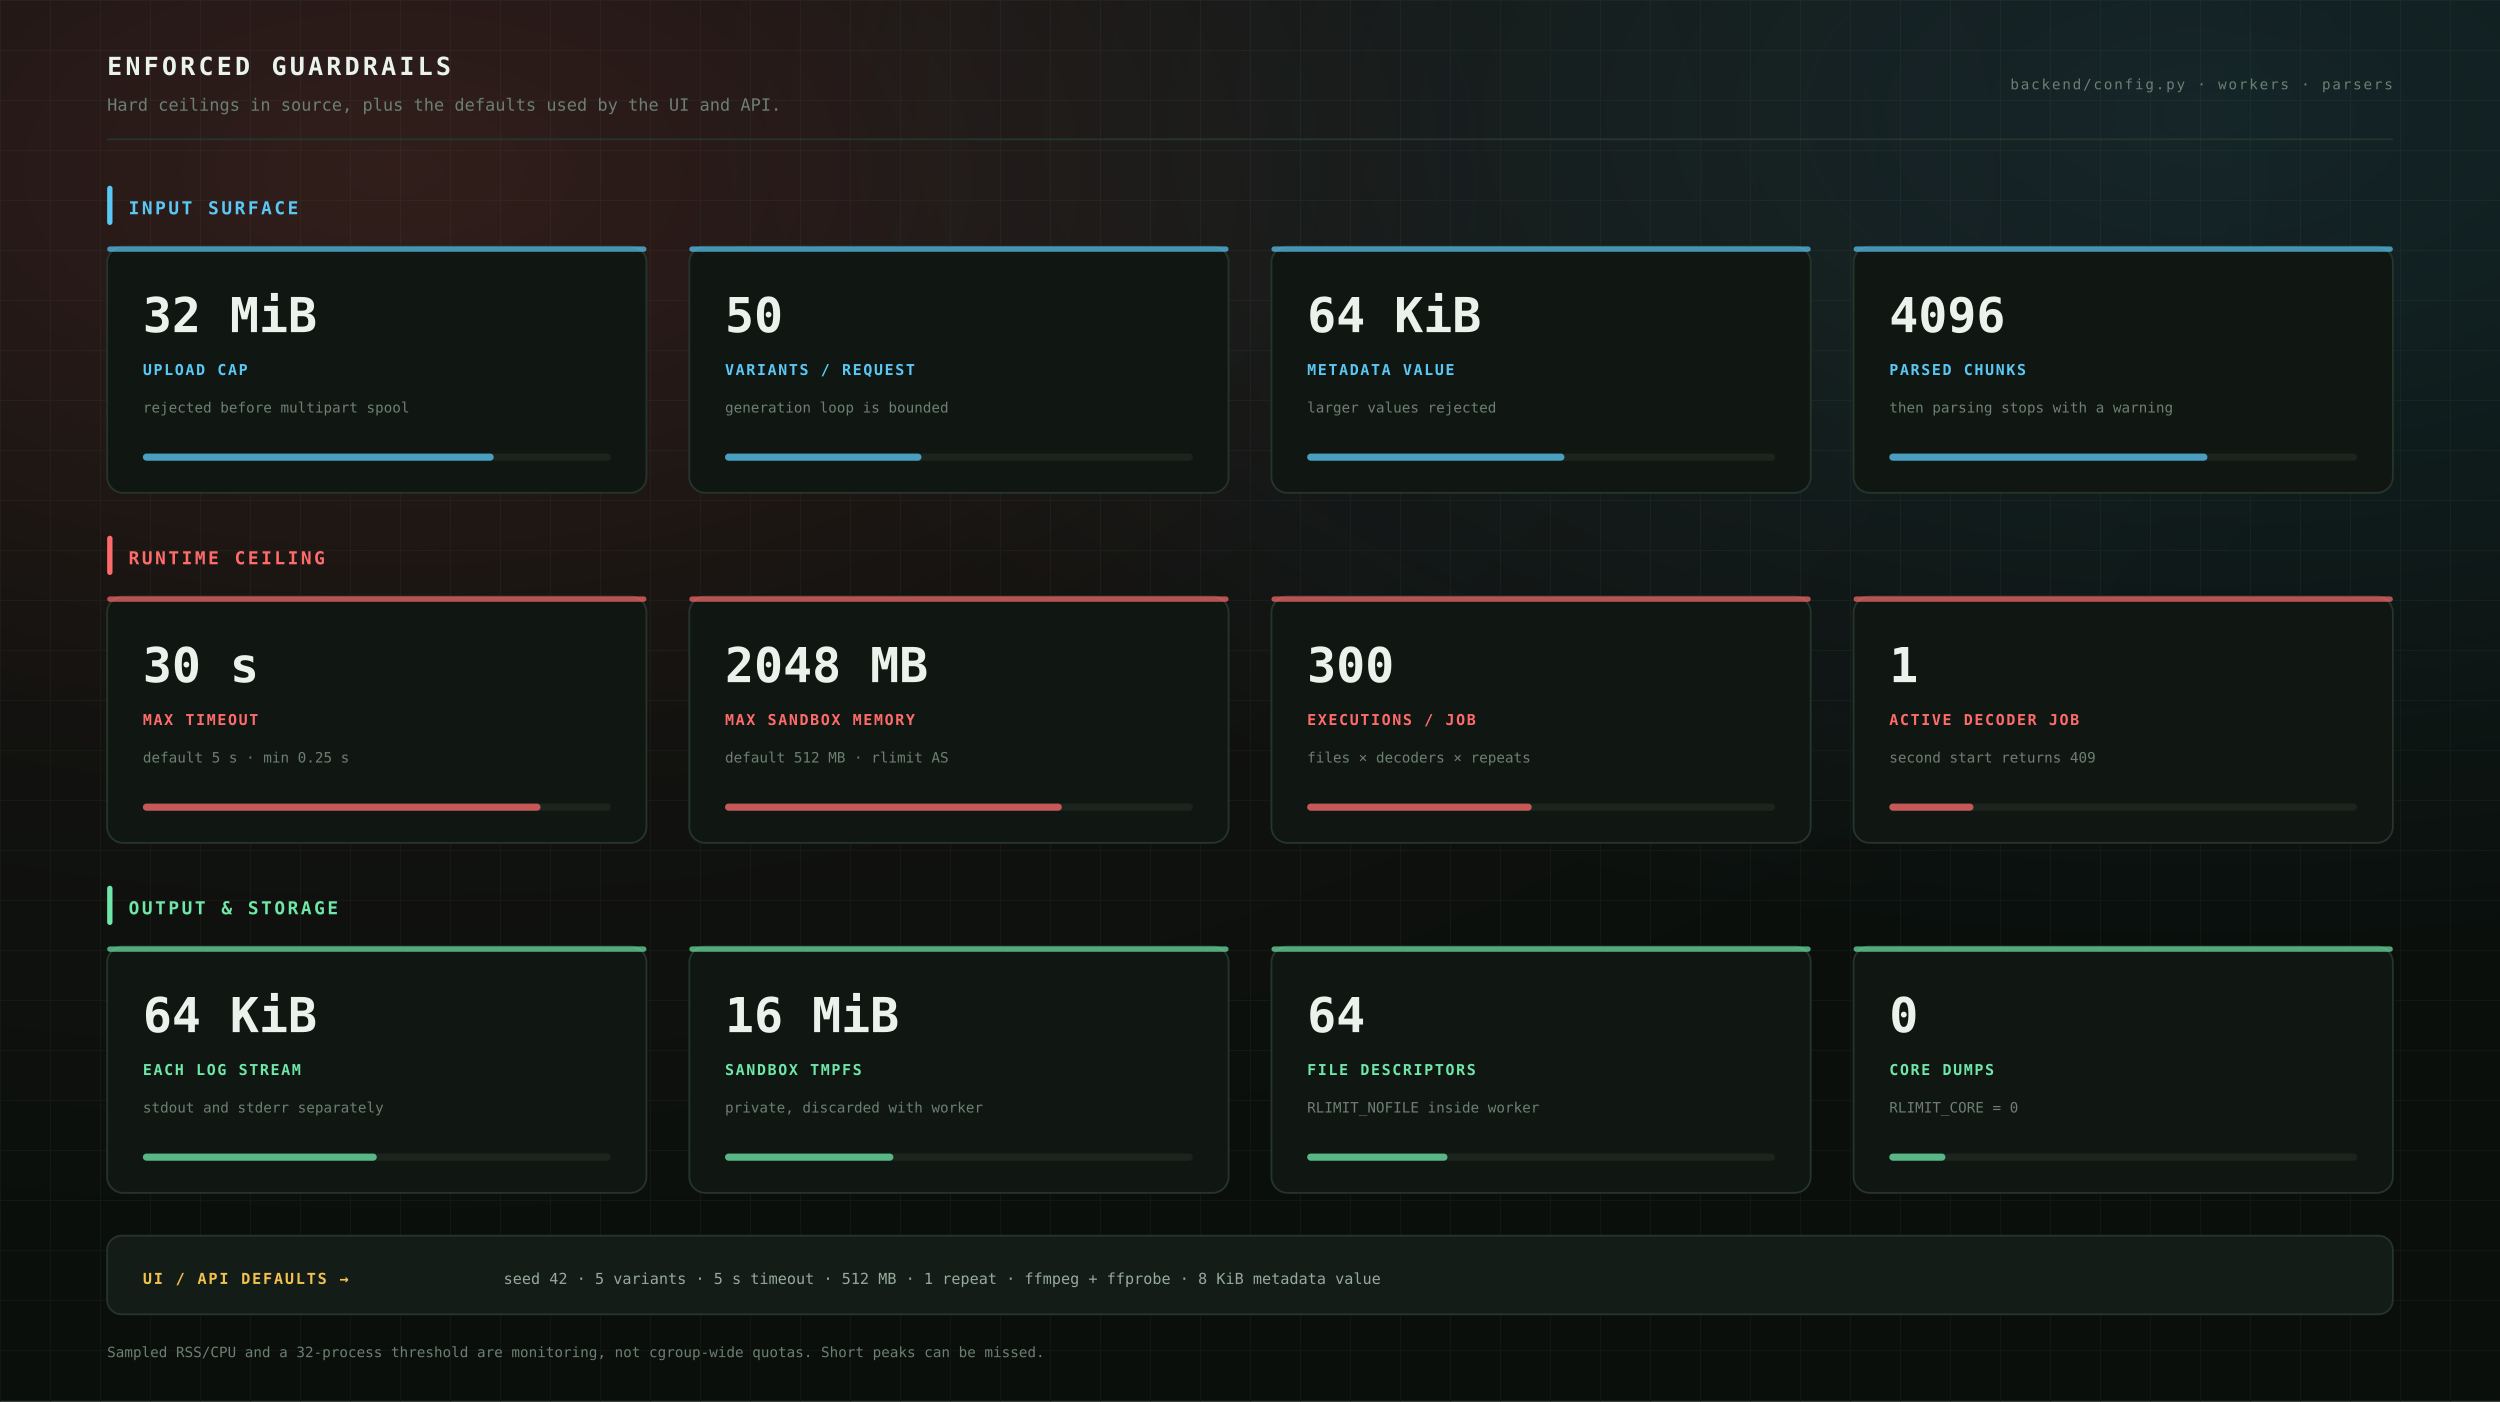
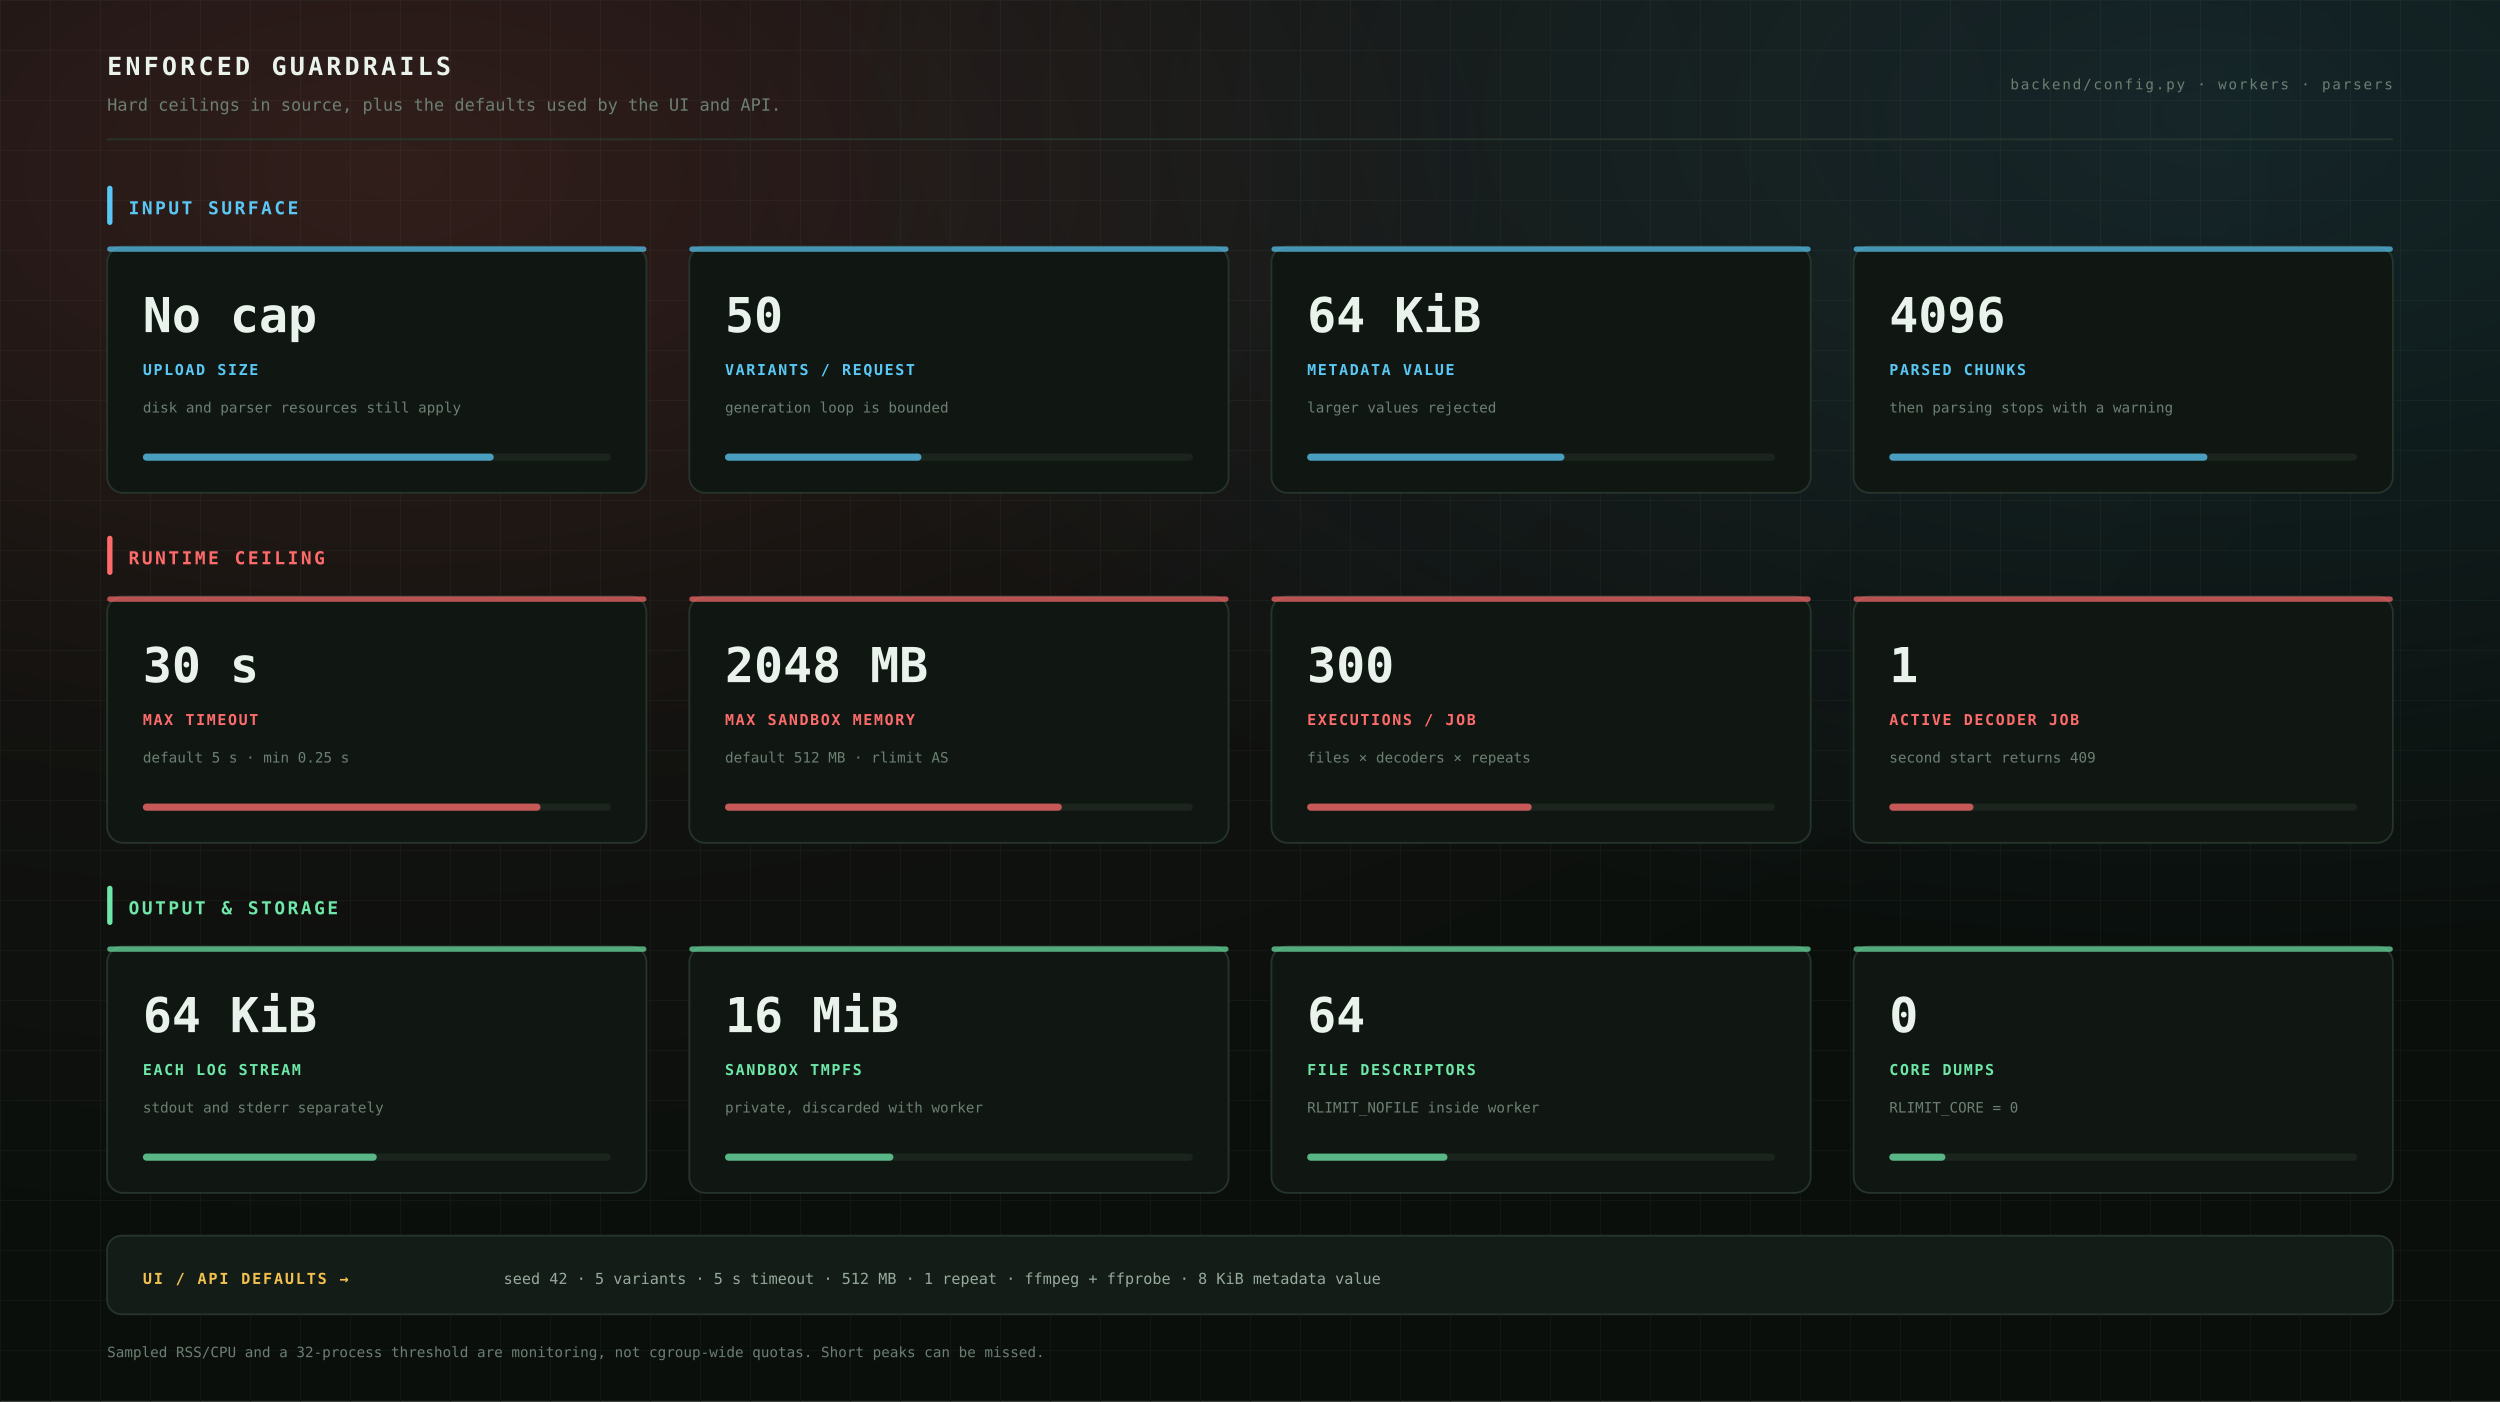
<svg xmlns="http://www.w3.org/2000/svg" width="1400" height="785" viewBox="0 0 1400 785" role="img" aria-label="HEXROT.EXE guardrails">
  <defs>
    <pattern id="grid" width="28" height="28" patternUnits="userSpaceOnUse">
      <path d="M28 0H0V28" fill="none" stroke="#17211B" stroke-width="1" />
    </pattern>
    <radialGradient id="glow" cx="16%" cy="12%" r="80%">
      <stop offset="0%" stop-color="#FF6B6B" stop-opacity=".16" />
      <stop offset="55%" stop-color="#FF6B6B" stop-opacity=".03" />
      <stop offset="100%" stop-color="#FF6B6B" stop-opacity="0" />
    </radialGradient>
    <radialGradient id="glow2" cx="88%" cy="8%" r="60%">
      <stop offset="0%" stop-color="#5AC8F5" stop-opacity=".12" />
      <stop offset="100%" stop-color="#5AC8F5" stop-opacity="0" />
    </radialGradient>
    <marker id="arrow" viewBox="0 0 10 10" refX="9" refY="5" markerWidth="7" markerHeight="7" orient="auto-start-reverse">
      <path d="M0 0L10 5L0 10z" fill="#5A6E60" />
    </marker>
    <filter id="soft" x="-20%" y="-20%" width="140%" height="140%">
      <feDropShadow dx="0" dy="10" stdDeviation="14" flood-color="#000" flood-opacity=".45" />
    </filter>
  </defs>
  <rect width="1400" height="785" fill="#0A0F0C" />
  <rect width="1400" height="785" fill="url(#grid)" opacity=".55" />
  <rect width="1400" height="785" fill="url(#glow)" />
  <rect width="1400" height="785" fill="url(#glow2)" />
  <text x="60" y="42" font-family="'IBM Plex Mono','DejaVu Sans Mono','SFMono-Regular',Menlo,monospace" font-size="14" font-weight="700" fill="#E9F2EB" text-anchor="start" letter-spacing="1.8" opacity="1.0">ENFORCED GUARDRAILS</text>
  <text x="60" y="62" font-family="'IBM Plex Mono','DejaVu Sans Mono','SFMono-Regular',Menlo,monospace" font-size="9.5" font-weight="400" fill="#6C7F72" text-anchor="start" letter-spacing="0" opacity="1.0">Hard ceilings in source, plus the defaults used by the UI and API.</text>
  <text x="1340" y="50" font-family="'IBM Plex Mono','DejaVu Sans Mono','SFMono-Regular',Menlo,monospace" font-size="8" font-weight="400" fill="#6C7F72" text-anchor="end" letter-spacing="1" opacity="1.0">backend/config.py · workers · parsers</text>
  <line x1="60" y1="78" x2="1340" y2="78" stroke="#26352C" stroke-width="1" opacity="1" />
  <rect x="60" y="104" width="3" height="22" rx="1.5" fill="#5AC8F5" />
  <text x="72" y="120" font-family="'IBM Plex Mono','DejaVu Sans Mono','SFMono-Regular',Menlo,monospace" font-size="10" font-weight="700" fill="#5AC8F5" text-anchor="start" letter-spacing="1.4" opacity="1.0">INPUT SURFACE</text>
  <rect x="60" y="138" width="302" height="138" rx="9" fill="#101713" stroke="#26352C" stroke-width="1" opacity="1.0" />
  <rect x="60" y="138" width="302" height="3" rx="1.5" fill="#5AC8F5" opacity=".7" />
-   <text x="80" y="186" font-family="'IBM Plex Mono','DejaVu Sans Mono','SFMono-Regular',Menlo,monospace" font-size="27" font-weight="700" fill="#E9F2EB" text-anchor="start" letter-spacing="0" opacity="1.0">32 MiB</text>
-   <text x="80" y="210" font-family="'IBM Plex Mono','DejaVu Sans Mono','SFMono-Regular',Menlo,monospace" font-size="8.4" font-weight="700" fill="#5AC8F5" text-anchor="start" letter-spacing="0.9" opacity="1.0">UPLOAD CAP</text>
-   <text x="80" y="231" font-family="'IBM Plex Mono','DejaVu Sans Mono','SFMono-Regular',Menlo,monospace" font-size="8" font-weight="400" fill="#6C7F72" text-anchor="start" letter-spacing="0" opacity="1.0">rejected before multipart spool</text>
+   <text x="80" y="186" font-family="'IBM Plex Mono','DejaVu Sans Mono','SFMono-Regular',Menlo,monospace" font-size="27" font-weight="700" fill="#E9F2EB" text-anchor="start" letter-spacing="0" opacity="1.0">No cap</text>
+   <text x="80" y="210" font-family="'IBM Plex Mono','DejaVu Sans Mono','SFMono-Regular',Menlo,monospace" font-size="8.4" font-weight="700" fill="#5AC8F5" text-anchor="start" letter-spacing="0.9" opacity="1.0">UPLOAD SIZE</text>
+   <text x="80" y="231" font-family="'IBM Plex Mono','DejaVu Sans Mono','SFMono-Regular',Menlo,monospace" font-size="8" font-weight="400" fill="#6C7F72" text-anchor="start" letter-spacing="0" opacity="1.0">disk and parser resources still apply</text>
  <rect x="80" y="254" width="262" height="4" rx="2" fill="#1B251E" stroke="#1B251E" stroke-width="0" opacity="1.0" />
  <rect x="80" y="254" width="196.5" height="4" rx="2" fill="#5AC8F5" stroke="#5AC8F5" stroke-width="0" opacity="0.75" />
  <rect x="386" y="138" width="302" height="138" rx="9" fill="#101713" stroke="#26352C" stroke-width="1" opacity="1.0" />
  <rect x="386" y="138" width="302" height="3" rx="1.5" fill="#5AC8F5" opacity=".7" />
  <text x="406" y="186" font-family="'IBM Plex Mono','DejaVu Sans Mono','SFMono-Regular',Menlo,monospace" font-size="27" font-weight="700" fill="#E9F2EB" text-anchor="start" letter-spacing="0" opacity="1.0">50</text>
  <text x="406" y="210" font-family="'IBM Plex Mono','DejaVu Sans Mono','SFMono-Regular',Menlo,monospace" font-size="8.4" font-weight="700" fill="#5AC8F5" text-anchor="start" letter-spacing="0.9" opacity="1.0">VARIANTS / REQUEST</text>
  <text x="406" y="231" font-family="'IBM Plex Mono','DejaVu Sans Mono','SFMono-Regular',Menlo,monospace" font-size="8" font-weight="400" fill="#6C7F72" text-anchor="start" letter-spacing="0" opacity="1.0">generation loop is bounded</text>
  <rect x="406" y="254" width="262" height="4" rx="2" fill="#1B251E" stroke="#1B251E" stroke-width="0" opacity="1.0" />
  <rect x="406" y="254" width="110.04" height="4" rx="2" fill="#5AC8F5" stroke="#5AC8F5" stroke-width="0" opacity="0.75" />
  <rect x="712" y="138" width="302" height="138" rx="9" fill="#101713" stroke="#26352C" stroke-width="1" opacity="1.0" />
  <rect x="712" y="138" width="302" height="3" rx="1.5" fill="#5AC8F5" opacity=".7" />
  <text x="732" y="186" font-family="'IBM Plex Mono','DejaVu Sans Mono','SFMono-Regular',Menlo,monospace" font-size="27" font-weight="700" fill="#E9F2EB" text-anchor="start" letter-spacing="0" opacity="1.0">64 KiB</text>
  <text x="732" y="210" font-family="'IBM Plex Mono','DejaVu Sans Mono','SFMono-Regular',Menlo,monospace" font-size="8.4" font-weight="700" fill="#5AC8F5" text-anchor="start" letter-spacing="0.9" opacity="1.0">METADATA VALUE</text>
  <text x="732" y="231" font-family="'IBM Plex Mono','DejaVu Sans Mono','SFMono-Regular',Menlo,monospace" font-size="8" font-weight="400" fill="#6C7F72" text-anchor="start" letter-spacing="0" opacity="1.0">larger values rejected</text>
  <rect x="732" y="254" width="262" height="4" rx="2" fill="#1B251E" stroke="#1B251E" stroke-width="0" opacity="1.0" />
  <rect x="732" y="254" width="144.1" height="4" rx="2" fill="#5AC8F5" stroke="#5AC8F5" stroke-width="0" opacity="0.75" />
  <rect x="1038" y="138" width="302" height="138" rx="9" fill="#101713" stroke="#26352C" stroke-width="1" opacity="1.0" />
  <rect x="1038" y="138" width="302" height="3" rx="1.5" fill="#5AC8F5" opacity=".7" />
  <text x="1058" y="186" font-family="'IBM Plex Mono','DejaVu Sans Mono','SFMono-Regular',Menlo,monospace" font-size="27" font-weight="700" fill="#E9F2EB" text-anchor="start" letter-spacing="0" opacity="1.0">4096</text>
  <text x="1058" y="210" font-family="'IBM Plex Mono','DejaVu Sans Mono','SFMono-Regular',Menlo,monospace" font-size="8.4" font-weight="700" fill="#5AC8F5" text-anchor="start" letter-spacing="0.9" opacity="1.0">PARSED CHUNKS</text>
  <text x="1058" y="231" font-family="'IBM Plex Mono','DejaVu Sans Mono','SFMono-Regular',Menlo,monospace" font-size="8" font-weight="400" fill="#6C7F72" text-anchor="start" letter-spacing="0" opacity="1.0">then parsing stops with a warning</text>
  <rect x="1058" y="254" width="262" height="4" rx="2" fill="#1B251E" stroke="#1B251E" stroke-width="0" opacity="1.0" />
  <rect x="1058" y="254" width="178.16" height="4" rx="2" fill="#5AC8F5" stroke="#5AC8F5" stroke-width="0" opacity="0.75" />
  <rect x="60" y="300" width="3" height="22" rx="1.5" fill="#FF6B6B" />
  <text x="72" y="316" font-family="'IBM Plex Mono','DejaVu Sans Mono','SFMono-Regular',Menlo,monospace" font-size="10" font-weight="700" fill="#FF6B6B" text-anchor="start" letter-spacing="1.4" opacity="1.0">RUNTIME CEILING</text>
  <rect x="60" y="334" width="302" height="138" rx="9" fill="#101713" stroke="#26352C" stroke-width="1" opacity="1.0" />
  <rect x="60" y="334" width="302" height="3" rx="1.5" fill="#FF6B6B" opacity=".7" />
  <text x="80" y="382" font-family="'IBM Plex Mono','DejaVu Sans Mono','SFMono-Regular',Menlo,monospace" font-size="27" font-weight="700" fill="#E9F2EB" text-anchor="start" letter-spacing="0" opacity="1.0">30 s</text>
  <text x="80" y="406" font-family="'IBM Plex Mono','DejaVu Sans Mono','SFMono-Regular',Menlo,monospace" font-size="8.4" font-weight="700" fill="#FF6B6B" text-anchor="start" letter-spacing="0.9" opacity="1.0">MAX TIMEOUT</text>
  <text x="80" y="427" font-family="'IBM Plex Mono','DejaVu Sans Mono','SFMono-Regular',Menlo,monospace" font-size="8" font-weight="400" fill="#6C7F72" text-anchor="start" letter-spacing="0" opacity="1.0">default 5 s · min 0.25 s</text>
  <rect x="80" y="450" width="262" height="4" rx="2" fill="#1B251E" stroke="#1B251E" stroke-width="0" opacity="1.0" />
  <rect x="80" y="450" width="222.7" height="4" rx="2" fill="#FF6B6B" stroke="#FF6B6B" stroke-width="0" opacity="0.75" />
  <rect x="386" y="334" width="302" height="138" rx="9" fill="#101713" stroke="#26352C" stroke-width="1" opacity="1.0" />
  <rect x="386" y="334" width="302" height="3" rx="1.5" fill="#FF6B6B" opacity=".7" />
  <text x="406" y="382" font-family="'IBM Plex Mono','DejaVu Sans Mono','SFMono-Regular',Menlo,monospace" font-size="27" font-weight="700" fill="#E9F2EB" text-anchor="start" letter-spacing="0" opacity="1.0">2048 MB</text>
  <text x="406" y="406" font-family="'IBM Plex Mono','DejaVu Sans Mono','SFMono-Regular',Menlo,monospace" font-size="8.4" font-weight="700" fill="#FF6B6B" text-anchor="start" letter-spacing="0.9" opacity="1.0">MAX SANDBOX MEMORY</text>
  <text x="406" y="427" font-family="'IBM Plex Mono','DejaVu Sans Mono','SFMono-Regular',Menlo,monospace" font-size="8" font-weight="400" fill="#6C7F72" text-anchor="start" letter-spacing="0" opacity="1.0">default 512 MB · rlimit AS</text>
  <rect x="406" y="450" width="262" height="4" rx="2" fill="#1B251E" stroke="#1B251E" stroke-width="0" opacity="1.0" />
  <rect x="406" y="450" width="188.64" height="4" rx="2" fill="#FF6B6B" stroke="#FF6B6B" stroke-width="0" opacity="0.75" />
  <rect x="712" y="334" width="302" height="138" rx="9" fill="#101713" stroke="#26352C" stroke-width="1" opacity="1.0" />
  <rect x="712" y="334" width="302" height="3" rx="1.5" fill="#FF6B6B" opacity=".7" />
  <text x="732" y="382" font-family="'IBM Plex Mono','DejaVu Sans Mono','SFMono-Regular',Menlo,monospace" font-size="27" font-weight="700" fill="#E9F2EB" text-anchor="start" letter-spacing="0" opacity="1.0">300</text>
  <text x="732" y="406" font-family="'IBM Plex Mono','DejaVu Sans Mono','SFMono-Regular',Menlo,monospace" font-size="8.4" font-weight="700" fill="#FF6B6B" text-anchor="start" letter-spacing="0.9" opacity="1.0">EXECUTIONS / JOB</text>
  <text x="732" y="427" font-family="'IBM Plex Mono','DejaVu Sans Mono','SFMono-Regular',Menlo,monospace" font-size="8" font-weight="400" fill="#6C7F72" text-anchor="start" letter-spacing="0" opacity="1.0">files × decoders × repeats</text>
  <rect x="732" y="450" width="262" height="4" rx="2" fill="#1B251E" stroke="#1B251E" stroke-width="0" opacity="1.0" />
  <rect x="732" y="450" width="125.76" height="4" rx="2" fill="#FF6B6B" stroke="#FF6B6B" stroke-width="0" opacity="0.75" />
  <rect x="1038" y="334" width="302" height="138" rx="9" fill="#101713" stroke="#26352C" stroke-width="1" opacity="1.0" />
  <rect x="1038" y="334" width="302" height="3" rx="1.5" fill="#FF6B6B" opacity=".7" />
  <text x="1058" y="382" font-family="'IBM Plex Mono','DejaVu Sans Mono','SFMono-Regular',Menlo,monospace" font-size="27" font-weight="700" fill="#E9F2EB" text-anchor="start" letter-spacing="0" opacity="1.0">1</text>
  <text x="1058" y="406" font-family="'IBM Plex Mono','DejaVu Sans Mono','SFMono-Regular',Menlo,monospace" font-size="8.4" font-weight="700" fill="#FF6B6B" text-anchor="start" letter-spacing="0.9" opacity="1.0">ACTIVE DECODER JOB</text>
  <text x="1058" y="427" font-family="'IBM Plex Mono','DejaVu Sans Mono','SFMono-Regular',Menlo,monospace" font-size="8" font-weight="400" fill="#6C7F72" text-anchor="start" letter-spacing="0" opacity="1.0">second start returns 409</text>
  <rect x="1058" y="450" width="262" height="4" rx="2" fill="#1B251E" stroke="#1B251E" stroke-width="0" opacity="1.0" />
  <rect x="1058" y="450" width="47.16" height="4" rx="2" fill="#FF6B6B" stroke="#FF6B6B" stroke-width="0" opacity="0.75" />
  <rect x="60" y="496" width="3" height="22" rx="1.5" fill="#6EE7A8" />
  <text x="72" y="512" font-family="'IBM Plex Mono','DejaVu Sans Mono','SFMono-Regular',Menlo,monospace" font-size="10" font-weight="700" fill="#6EE7A8" text-anchor="start" letter-spacing="1.4" opacity="1.0">OUTPUT &amp; STORAGE</text>
  <rect x="60" y="530" width="302" height="138" rx="9" fill="#101713" stroke="#26352C" stroke-width="1" opacity="1.0" />
  <rect x="60" y="530" width="302" height="3" rx="1.5" fill="#6EE7A8" opacity=".7" />
  <text x="80" y="578" font-family="'IBM Plex Mono','DejaVu Sans Mono','SFMono-Regular',Menlo,monospace" font-size="27" font-weight="700" fill="#E9F2EB" text-anchor="start" letter-spacing="0" opacity="1.0">64 KiB</text>
  <text x="80" y="602" font-family="'IBM Plex Mono','DejaVu Sans Mono','SFMono-Regular',Menlo,monospace" font-size="8.4" font-weight="700" fill="#6EE7A8" text-anchor="start" letter-spacing="0.9" opacity="1.0">EACH LOG STREAM</text>
  <text x="80" y="623" font-family="'IBM Plex Mono','DejaVu Sans Mono','SFMono-Regular',Menlo,monospace" font-size="8" font-weight="400" fill="#6C7F72" text-anchor="start" letter-spacing="0" opacity="1.0">stdout and stderr separately</text>
  <rect x="80" y="646" width="262" height="4" rx="2" fill="#1B251E" stroke="#1B251E" stroke-width="0" opacity="1.0" />
  <rect x="80" y="646" width="131.0" height="4" rx="2" fill="#6EE7A8" stroke="#6EE7A8" stroke-width="0" opacity="0.75" />
  <rect x="386" y="530" width="302" height="138" rx="9" fill="#101713" stroke="#26352C" stroke-width="1" opacity="1.0" />
  <rect x="386" y="530" width="302" height="3" rx="1.5" fill="#6EE7A8" opacity=".7" />
  <text x="406" y="578" font-family="'IBM Plex Mono','DejaVu Sans Mono','SFMono-Regular',Menlo,monospace" font-size="27" font-weight="700" fill="#E9F2EB" text-anchor="start" letter-spacing="0" opacity="1.0">16 MiB</text>
  <text x="406" y="602" font-family="'IBM Plex Mono','DejaVu Sans Mono','SFMono-Regular',Menlo,monospace" font-size="8.4" font-weight="700" fill="#6EE7A8" text-anchor="start" letter-spacing="0.9" opacity="1.0">SANDBOX TMPFS</text>
  <text x="406" y="623" font-family="'IBM Plex Mono','DejaVu Sans Mono','SFMono-Regular',Menlo,monospace" font-size="8" font-weight="400" fill="#6C7F72" text-anchor="start" letter-spacing="0" opacity="1.0">private, discarded with worker</text>
  <rect x="406" y="646" width="262" height="4" rx="2" fill="#1B251E" stroke="#1B251E" stroke-width="0" opacity="1.0" />
  <rect x="406" y="646" width="94.32" height="4" rx="2" fill="#6EE7A8" stroke="#6EE7A8" stroke-width="0" opacity="0.75" />
  <rect x="712" y="530" width="302" height="138" rx="9" fill="#101713" stroke="#26352C" stroke-width="1" opacity="1.0" />
  <rect x="712" y="530" width="302" height="3" rx="1.5" fill="#6EE7A8" opacity=".7" />
  <text x="732" y="578" font-family="'IBM Plex Mono','DejaVu Sans Mono','SFMono-Regular',Menlo,monospace" font-size="27" font-weight="700" fill="#E9F2EB" text-anchor="start" letter-spacing="0" opacity="1.0">64</text>
  <text x="732" y="602" font-family="'IBM Plex Mono','DejaVu Sans Mono','SFMono-Regular',Menlo,monospace" font-size="8.4" font-weight="700" fill="#6EE7A8" text-anchor="start" letter-spacing="0.9" opacity="1.0">FILE DESCRIPTORS</text>
  <text x="732" y="623" font-family="'IBM Plex Mono','DejaVu Sans Mono','SFMono-Regular',Menlo,monospace" font-size="8" font-weight="400" fill="#6C7F72" text-anchor="start" letter-spacing="0" opacity="1.0">RLIMIT_NOFILE inside worker</text>
  <rect x="732" y="646" width="262" height="4" rx="2" fill="#1B251E" stroke="#1B251E" stroke-width="0" opacity="1.0" />
  <rect x="732" y="646" width="78.6" height="4" rx="2" fill="#6EE7A8" stroke="#6EE7A8" stroke-width="0" opacity="0.75" />
  <rect x="1038" y="530" width="302" height="138" rx="9" fill="#101713" stroke="#26352C" stroke-width="1" opacity="1.0" />
  <rect x="1038" y="530" width="302" height="3" rx="1.5" fill="#6EE7A8" opacity=".7" />
  <text x="1058" y="578" font-family="'IBM Plex Mono','DejaVu Sans Mono','SFMono-Regular',Menlo,monospace" font-size="27" font-weight="700" fill="#E9F2EB" text-anchor="start" letter-spacing="0" opacity="1.0">0</text>
  <text x="1058" y="602" font-family="'IBM Plex Mono','DejaVu Sans Mono','SFMono-Regular',Menlo,monospace" font-size="8.4" font-weight="700" fill="#6EE7A8" text-anchor="start" letter-spacing="0.9" opacity="1.0">CORE DUMPS</text>
  <text x="1058" y="623" font-family="'IBM Plex Mono','DejaVu Sans Mono','SFMono-Regular',Menlo,monospace" font-size="8" font-weight="400" fill="#6C7F72" text-anchor="start" letter-spacing="0" opacity="1.0">RLIMIT_CORE = 0</text>
  <rect x="1058" y="646" width="262" height="4" rx="2" fill="#1B251E" stroke="#1B251E" stroke-width="0" opacity="1.0" />
  <rect x="1058" y="646" width="31.44" height="4" rx="2" fill="#6EE7A8" stroke="#6EE7A8" stroke-width="0" opacity="0.75" />
  <rect x="60" y="692" width="1280" height="44" rx="8" fill="#131C17" stroke="#26352C" stroke-width="1" opacity="1.0" />
  <text x="80" y="719" font-family="'IBM Plex Mono','DejaVu Sans Mono','SFMono-Regular',Menlo,monospace" font-size="8.5" font-weight="700" fill="#F2C14E" text-anchor="start" letter-spacing="1" opacity="1.0">UI / API DEFAULTS →</text>
  <text x="282" y="719" font-family="'IBM Plex Mono','DejaVu Sans Mono','SFMono-Regular',Menlo,monospace" font-size="8.5" font-weight="400" fill="#97AA9C" text-anchor="start" letter-spacing="0" opacity="1.0">seed 42 · 5 variants · 5 s timeout · 512 MB · 1 repeat · ffmpeg + ffprobe · 8 KiB metadata value</text>
  <text x="60" y="760" font-family="'IBM Plex Mono','DejaVu Sans Mono','SFMono-Regular',Menlo,monospace" font-size="8" font-weight="400" fill="#6C7F72" text-anchor="start" letter-spacing="0" opacity="1.0">Sampled RSS/CPU and a 32-process threshold are monitoring, not cgroup-wide quotas. Short peaks can be missed.</text>
</svg>
